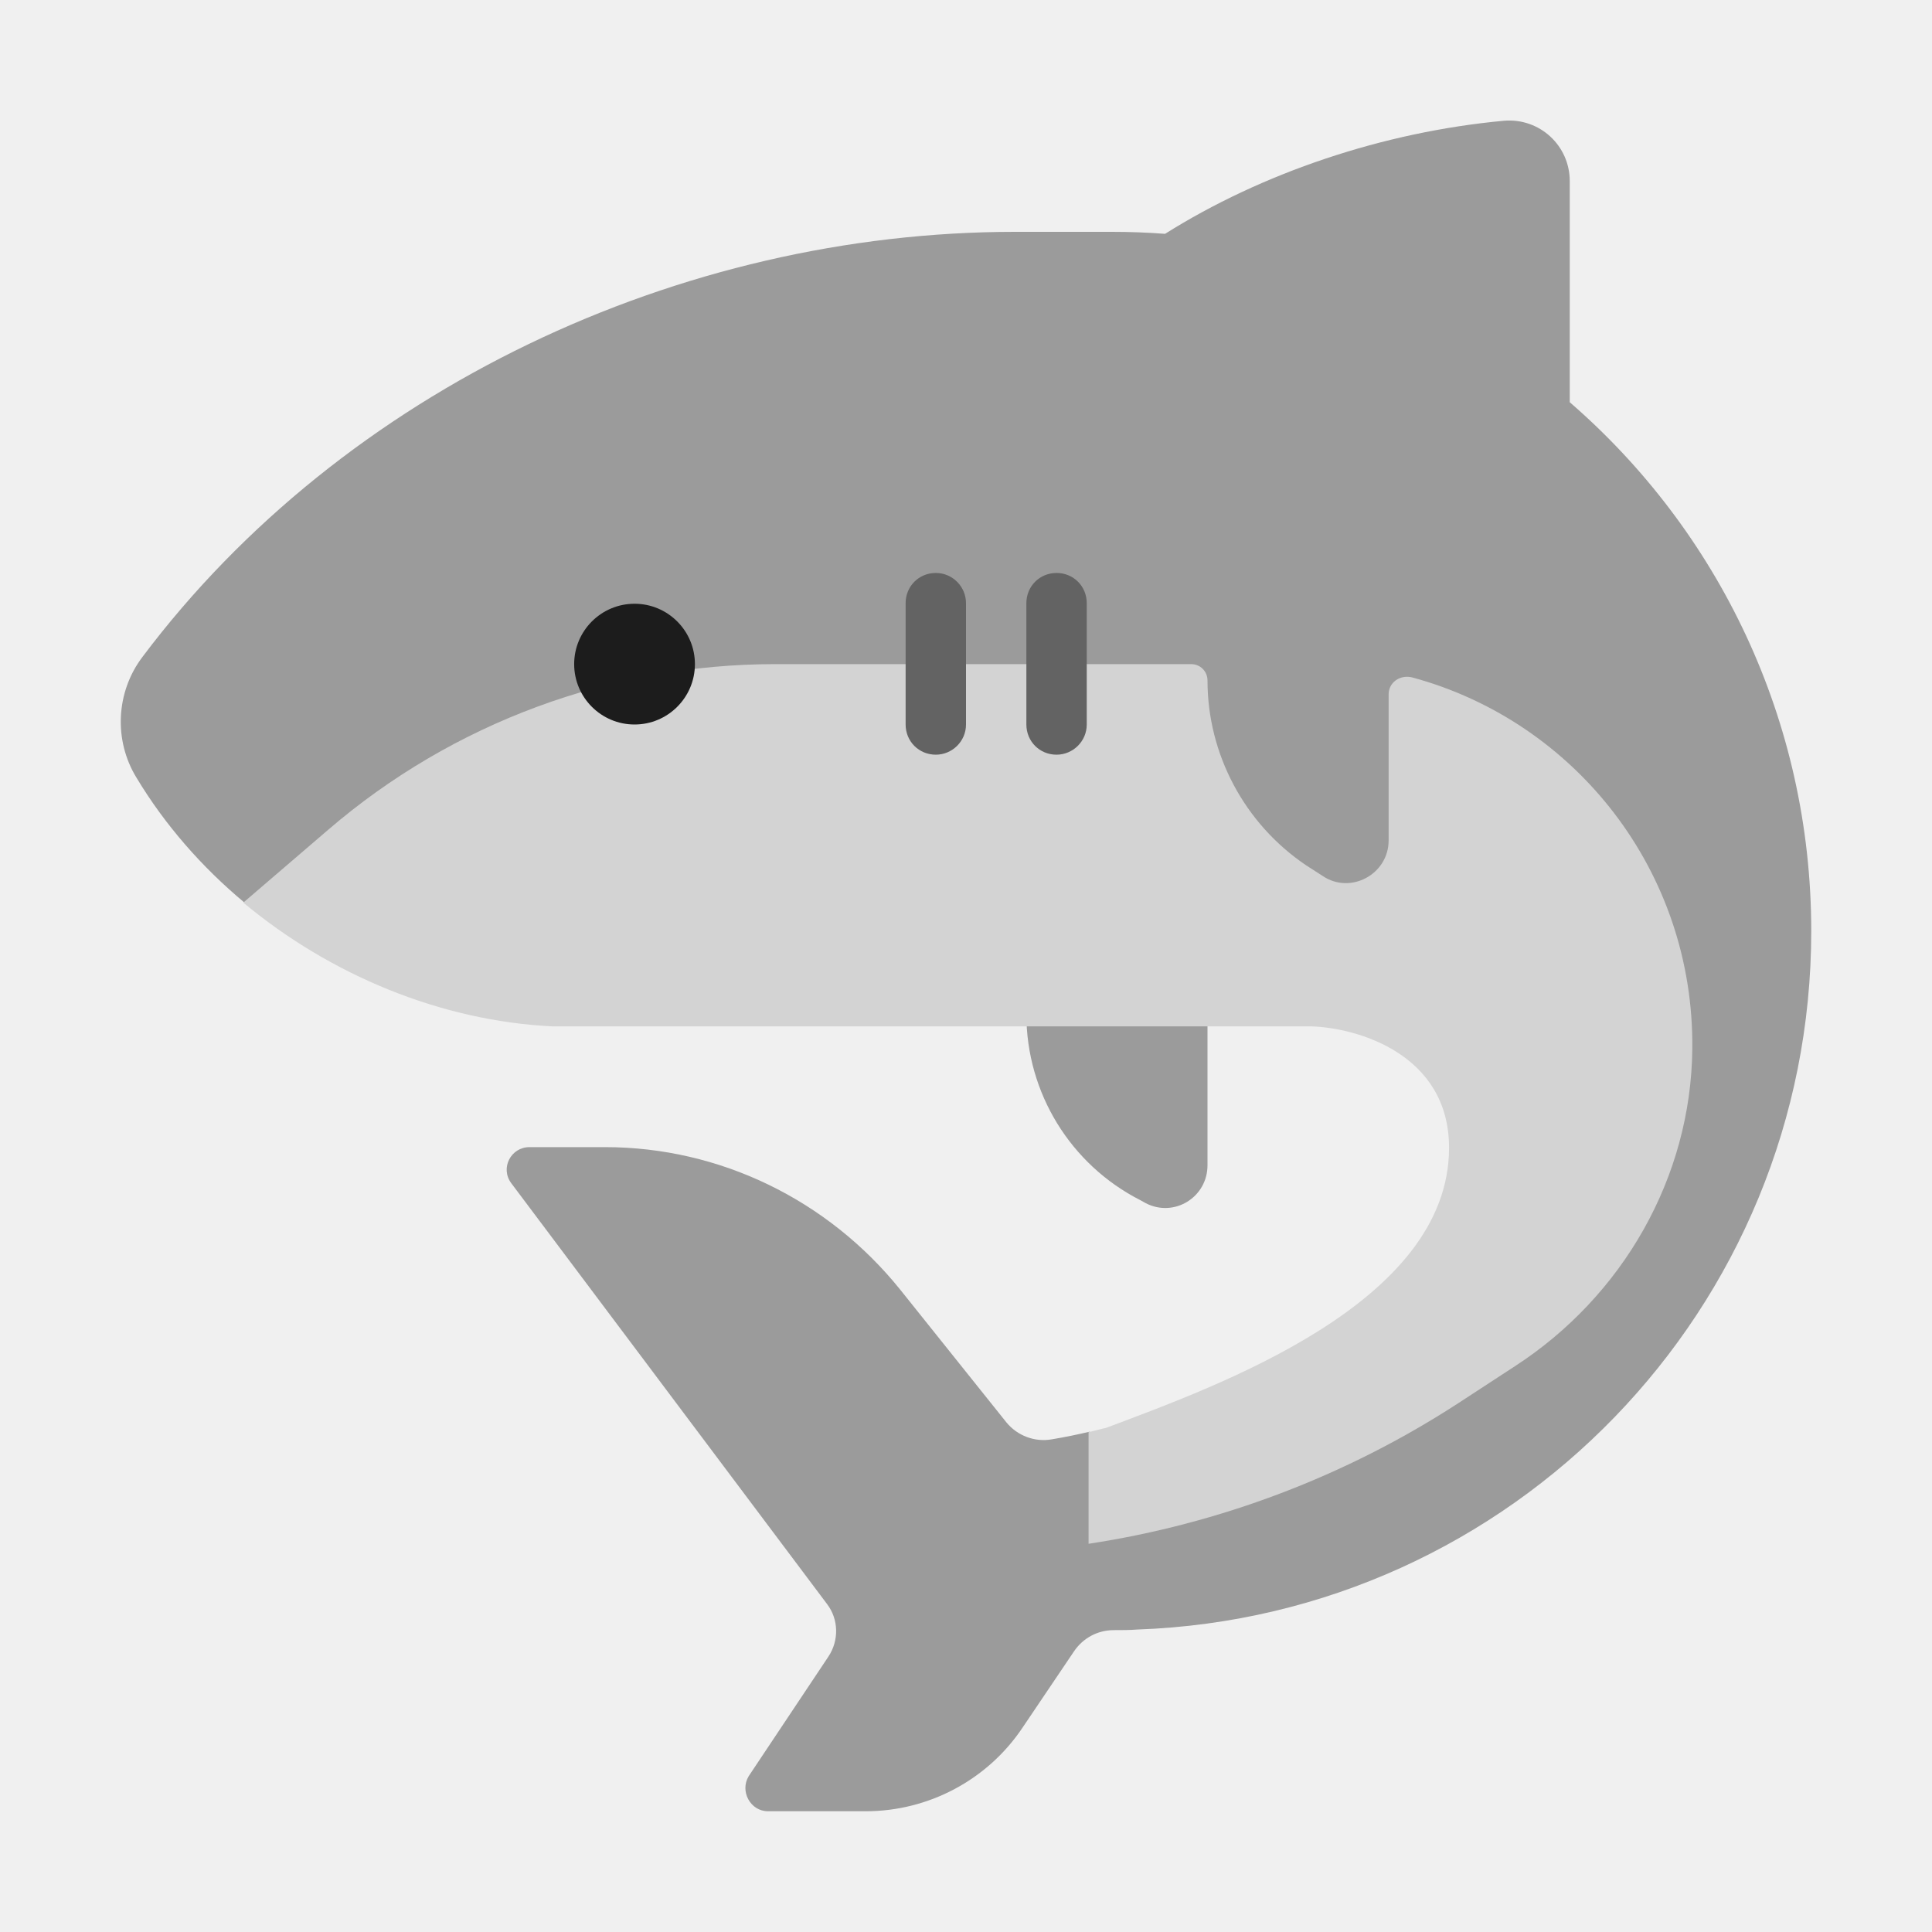
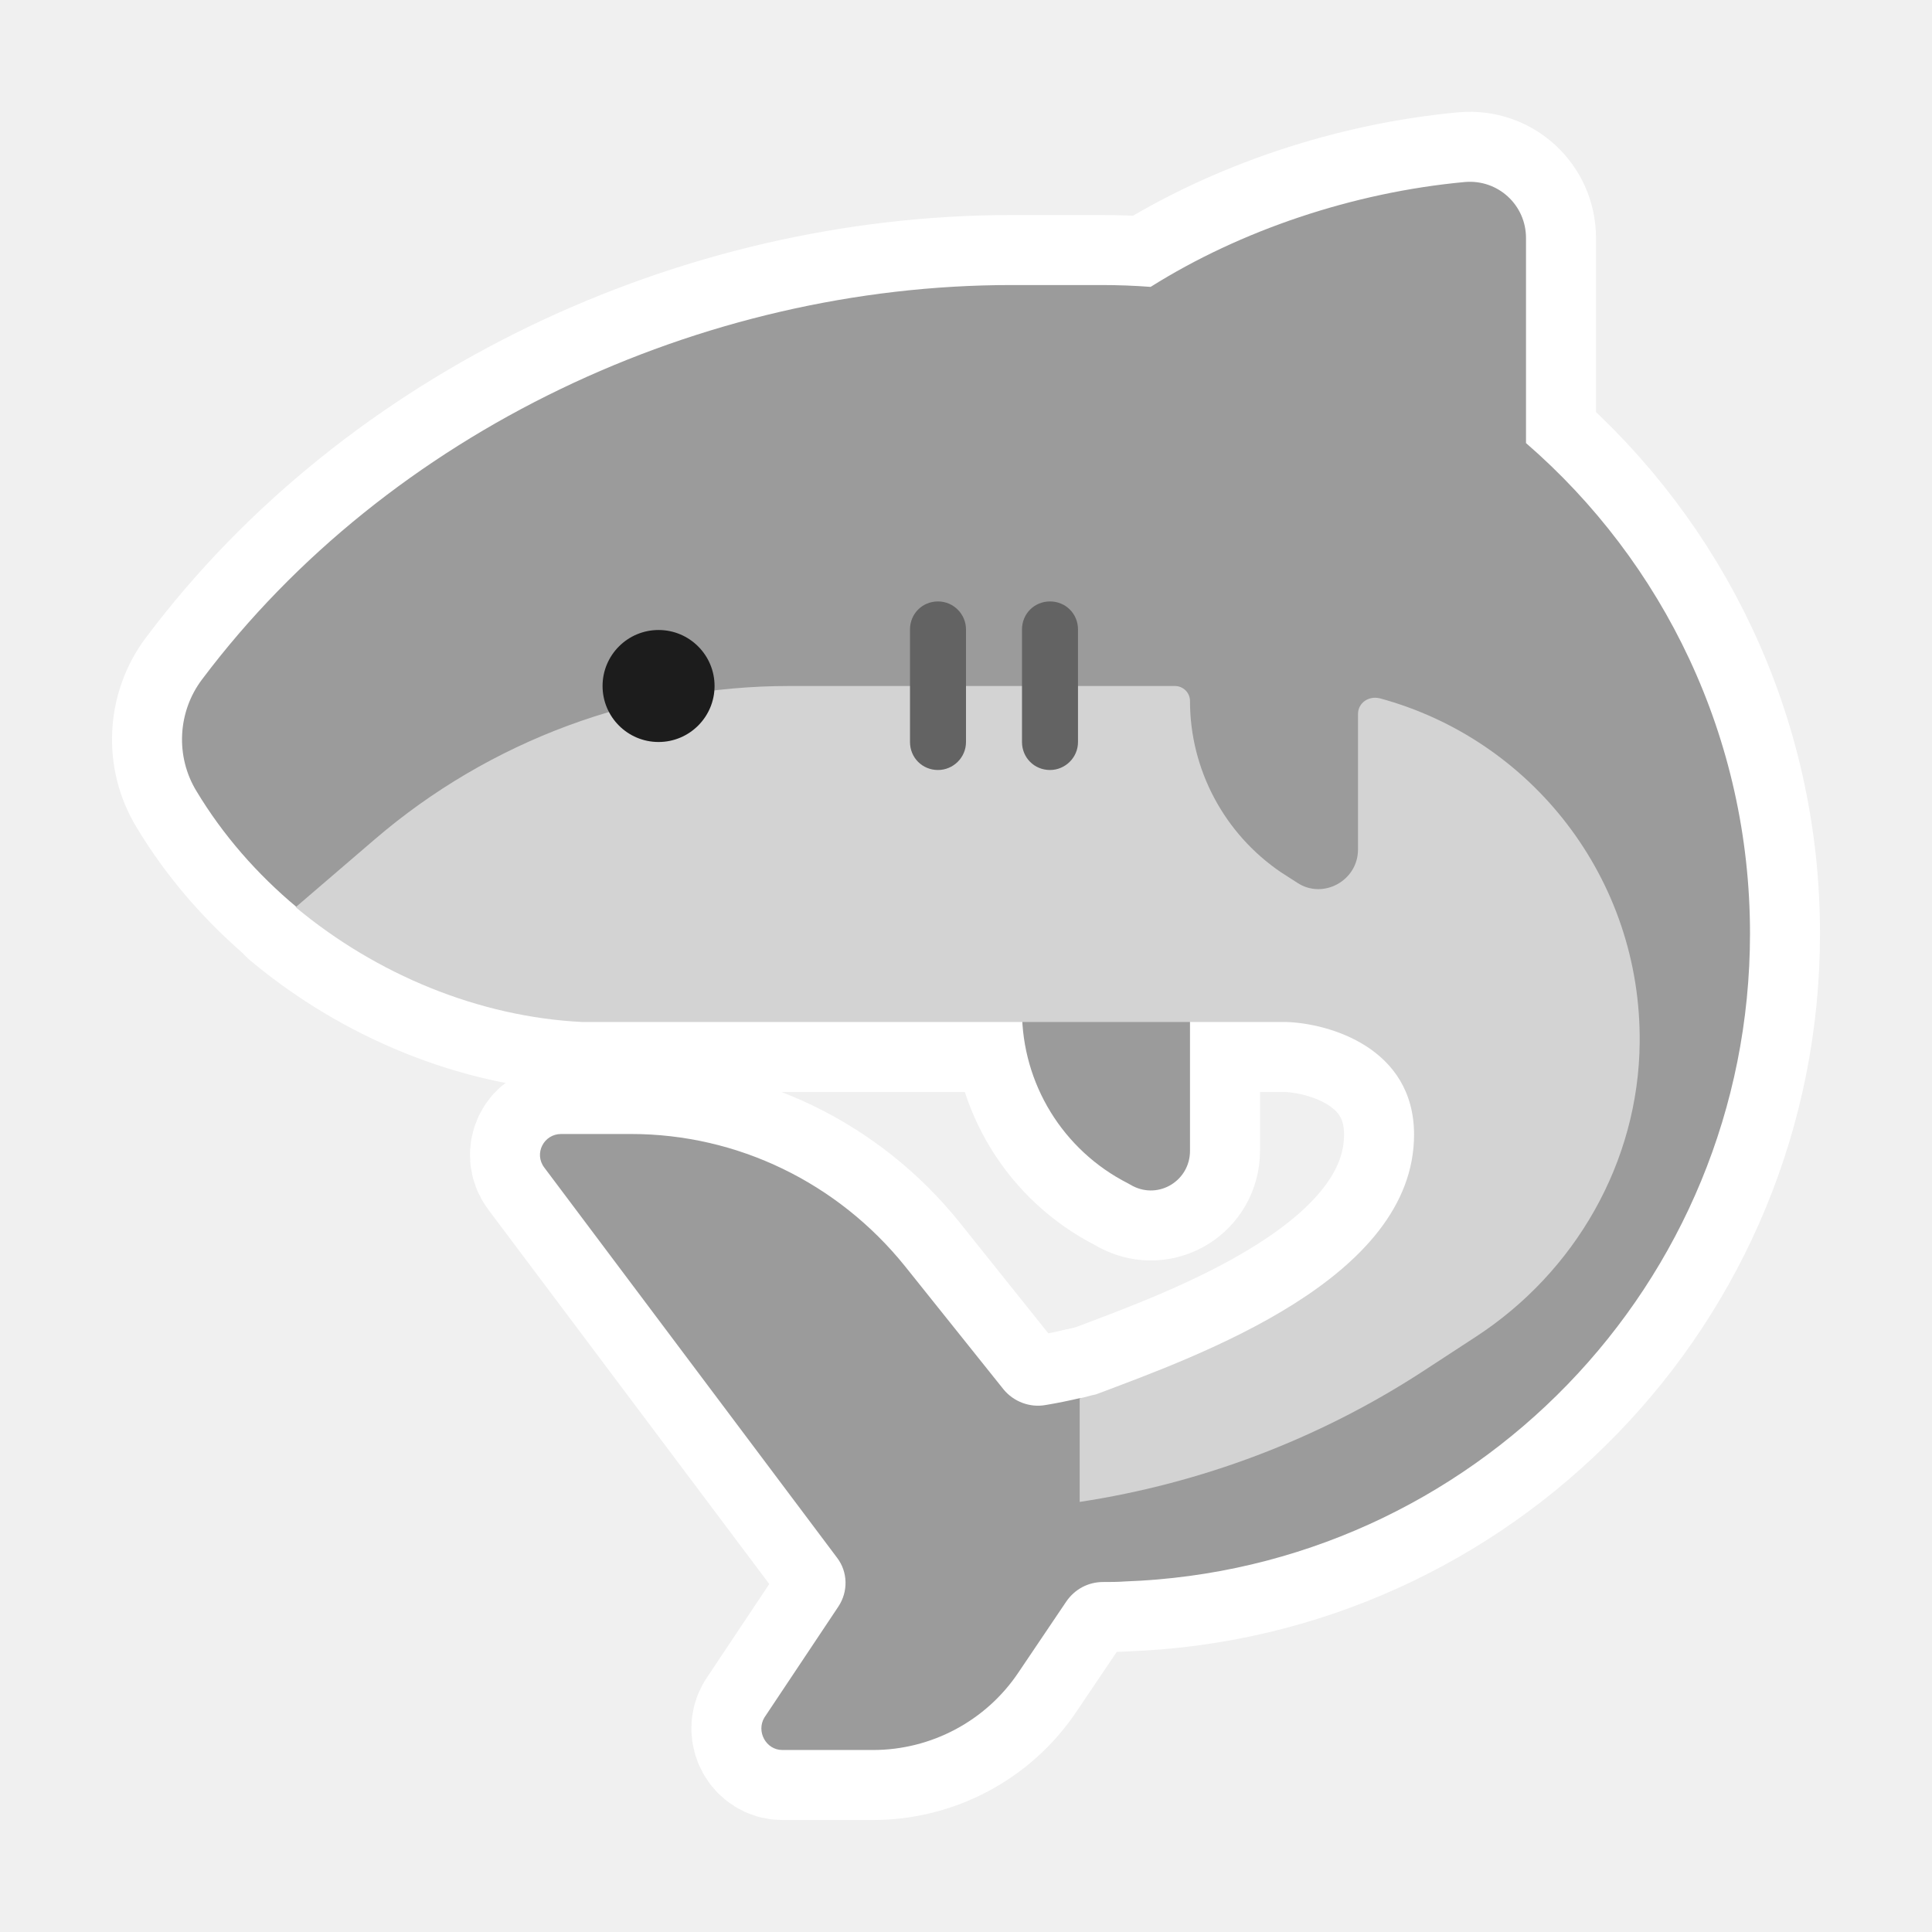
- <svg xmlns="http://www.w3.org/2000/svg" width="32" height="32" viewBox="0 0 32 32" fill="none">
+ <svg xmlns="http://www.w3.org/2000/svg" width="32" height="32" viewBox="-1.25 -1.25 34.5 34.5" fill="none">
+   <g data-outline="1" fill="#ffffff" stroke="#ffffff" stroke-width="2.5" stroke-linejoin="round" stroke-linecap="round">
+     <path d="M26 3C26 2.41 25.5 1.95 24.91 2C22.909 2.185 20.899 2.865 19.297 3.873C19.007 3.851 18.715 3.84 18.42 3.84H16.81C11.27 3.84 5.69 6.45 2.36 10.88C1.92 11.46 1.88 12.26 2.26 12.88C2.729 13.66 3.341 14.36 4.05 14.951H17V16.8C17 18.1 17.73 19.29 18.89 19.88L18.98 19.93C19.45 20.17 20 19.83 20 19.3V14.951H22.447C23.602 15.292 24.816 15.48 26 15.48V14.951H26.033V20.836L18.45 24.473L18.049 23.713C17.841 23.762 17.631 23.805 17.42 23.84C17.14 23.89 16.85 23.78 16.67 23.56L14.91 21.36C13.71 19.87 11.92 19 10.02 19H8.77C8.46 19 8.28 19.35 8.47 19.6L13.7 26.57C13.89 26.82 13.9 27.17 13.72 27.44L12.4 29.42C12.25 29.67 12.43 30 12.72 30H14.34C15.38 30 16.36 29.48 16.94 28.61L17.79 27.35C17.94 27.13 18.18 27 18.45 27C18.58 27 18.71 27 18.84 26.99C25.04 26.77 30 21.68 30 15.42C30 11.92 28.451 8.785 26 6.662V3Z" />
+     <path d="M23 13.92V11.5C23 11.31 23.18 11.17 23.39 11.22C26.09 11.95 28.06 14.43 28.03 17.37C28.01 19.5 26.88 21.47 25.09 22.63L24.14 23.25C22.29 24.45 20.2 25.24 18.03 25.57V23.72C18.13 23.7 18.22 23.67 18.32 23.65C20.176 22.951 24.001 21.585 24.001 19.011C24.001 17.458 22.48 17.023 21.72 17H9.15C7.3 16.91 5.47 16.15 4.03 14.95L5.44 13.74C7.5 11.97 10.13 11 12.84 11H19.73C19.88 11 20 11.12 20 11.27C20 12.49 20.61 13.64 21.63 14.33L21.91 14.51C22.37 14.82 23 14.48 23 13.92Z" />
+     <path d="M15 12C15 12.28 15.22 12.5 15.5 12.5C15.77 12.5 16 12.28 16 12V9.99C16 9.72 15.78 9.49 15.5 9.49C15.22 9.49 15 9.71 15 9.99V12Z" />
+     <path d="M17 12C17 12.28 17.22 12.5 17.5 12.5C17.77 12.5 18 12.28 18 12V9.99C18 9.71 17.78 9.49 17.5 9.49C17.22 9.49 17 9.71 17 9.99V12Z" />
+     <path d="M10.51 12C11.062 12 11.51 11.552 11.51 11C11.51 10.448 11.062 10 10.51 10C9.958 10 9.51 10.448 9.51 11C9.51 11.552 9.958 12 10.51 12Z" />
+   </g>
  <path d="M26 3C26 2.41 25.5 1.95 24.91 2C22.909 2.185 20.899 2.865 19.297 3.873C19.007 3.851 18.715 3.84 18.42 3.84H16.81C11.27 3.84 5.69 6.45 2.36 10.88C1.92 11.46 1.88 12.26 2.26 12.88C2.729 13.66 3.341 14.36 4.05 14.951H17V16.8C17 18.1 17.73 19.29 18.89 19.88L18.98 19.93C19.45 20.17 20 19.83 20 19.3V14.951H22.447C23.602 15.292 24.816 15.48 26 15.48V14.951H26.033V20.836L18.45 24.473L18.049 23.713C17.841 23.762 17.631 23.805 17.42 23.84C17.14 23.89 16.85 23.78 16.67 23.56L14.91 21.36C13.71 19.87 11.92 19 10.02 19H8.77C8.46 19 8.28 19.35 8.47 19.6L13.7 26.57C13.89 26.82 13.9 27.17 13.72 27.44L12.4 29.42C12.25 29.67 12.43 30 12.72 30H14.34C15.38 30 16.36 29.48 16.94 28.61L17.79 27.35C17.94 27.13 18.18 27 18.45 27C18.58 27 18.71 27 18.84 26.99C25.04 26.77 30 21.68 30 15.42C30 11.92 28.451 8.785 26 6.662V3Z" fill="#9B9B9B" />
  <path d="M23 13.92V11.5C23 11.31 23.18 11.17 23.39 11.22C26.09 11.95 28.06 14.43 28.03 17.37C28.01 19.5 26.88 21.47 25.09 22.63L24.14 23.25C22.29 24.45 20.2 25.24 18.03 25.57V23.72C18.13 23.7 18.22 23.67 18.32 23.65C20.176 22.951 24.001 21.585 24.001 19.011C24.001 17.458 22.48 17.023 21.72 17H9.15C7.3 16.91 5.47 16.15 4.03 14.95L5.44 13.74C7.5 11.97 10.13 11 12.84 11H19.73C19.88 11 20 11.12 20 11.27C20 12.49 20.61 13.64 21.63 14.33L21.91 14.51C22.37 14.82 23 14.48 23 13.92Z" fill="#D3D3D3" />
  <path d="M15 12C15 12.28 15.22 12.5 15.5 12.5C15.77 12.5 16 12.28 16 12V9.99C16 9.72 15.78 9.49 15.5 9.49C15.22 9.49 15 9.71 15 9.99V12Z" fill="#636363" />
  <path d="M17 12C17 12.28 17.22 12.5 17.5 12.5C17.77 12.5 18 12.28 18 12V9.99C18 9.71 17.78 9.49 17.5 9.49C17.22 9.49 17 9.71 17 9.99V12Z" fill="#636363" />
  <path d="M10.51 12C11.062 12 11.51 11.552 11.51 11C11.51 10.448 11.062 10 10.51 10C9.958 10 9.51 10.448 9.51 11C9.51 11.552 9.958 12 10.51 12Z" fill="#1C1C1C" />
</svg>
